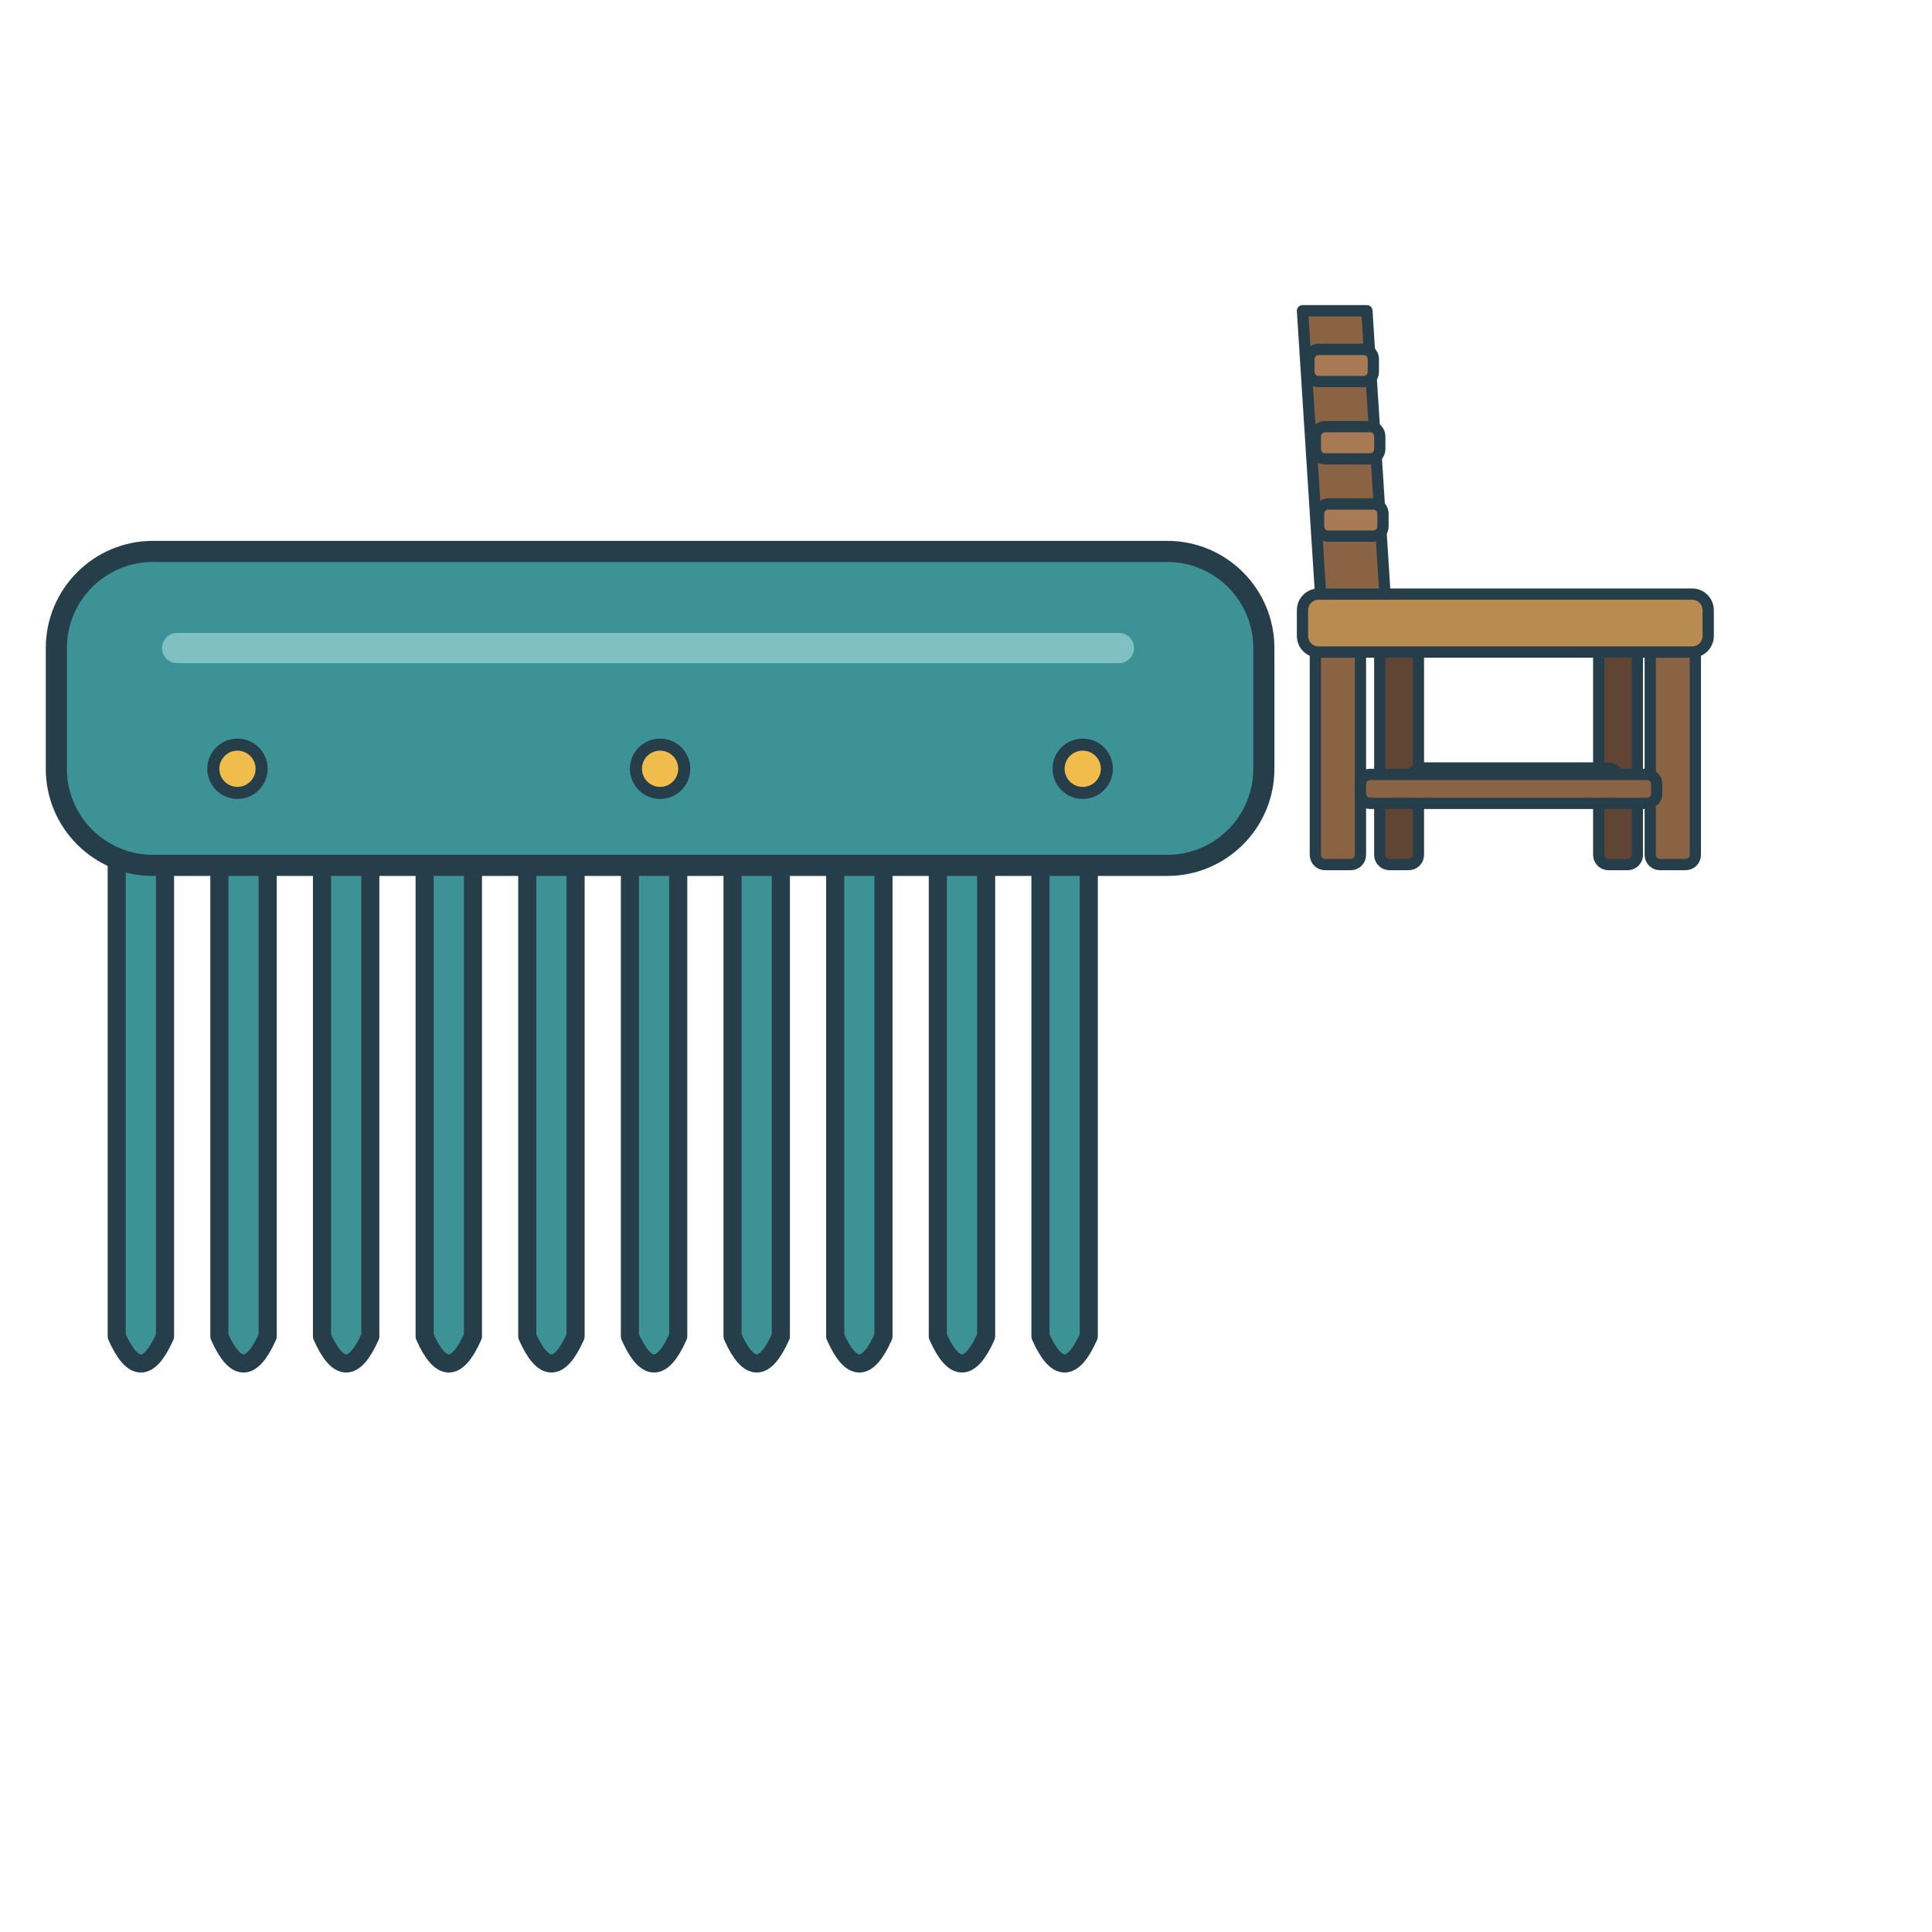
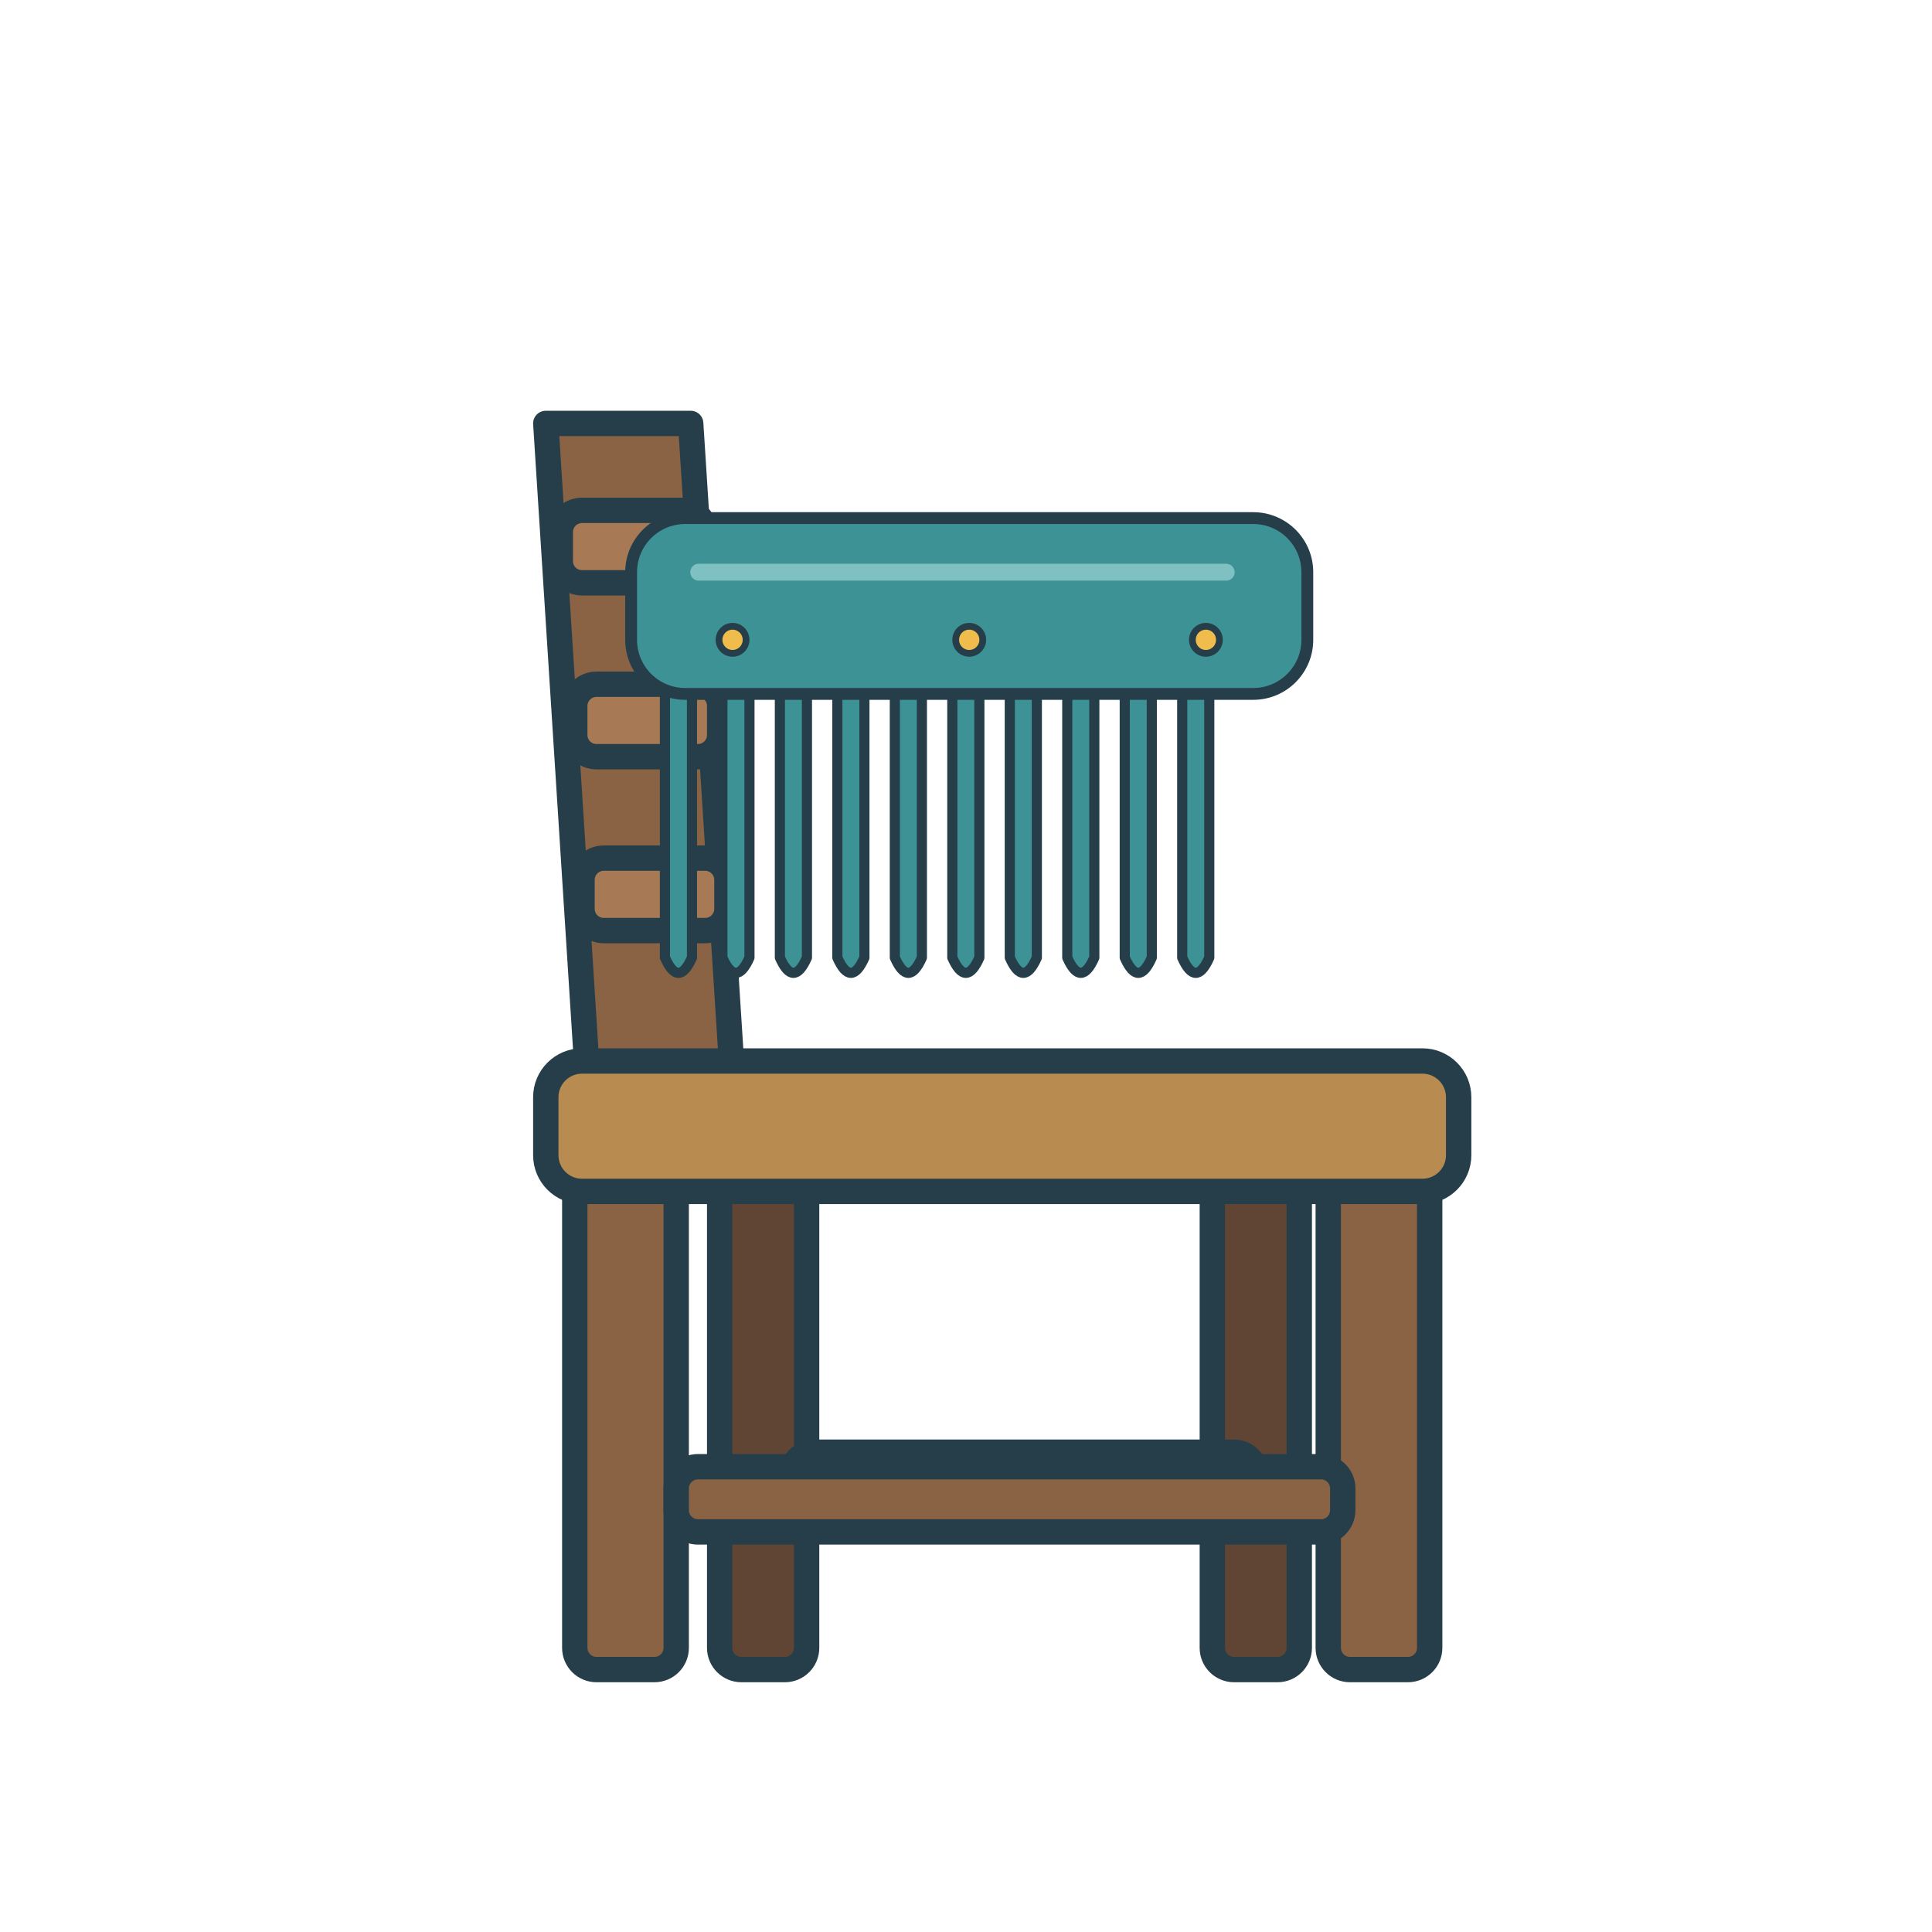
<svg xmlns="http://www.w3.org/2000/svg" viewBox="0 0 240 240">
  <g stroke="#263e49" stroke-width="3.5" stroke-linecap="round" stroke-linejoin="round">
-     <g transform="translate(-8 25) scale(.75)">
-       <g stroke="#263e49" stroke-width="3.5" stroke-linecap="round" stroke-linejoin="round">
-         <path d="M30 104 L30 188 Q34 197 38 188 L38 104 M47 104 L47 188 Q51 197 55 188 L55 104 M64 104 L64 188 Q68 197 72 188 L72 104 M81 104 L81 188 Q85 197 89 188 L89 104 M98 104 L98 188 Q102 197 106 188 L106 104 M115 104 L115 188 Q119 197 123 188 L123 104 M132 104 L132 188 Q136 197 140 188 L140 104 M149 104 L149 188 Q153 197 157 188 L157 104 M166 104 L166 188 Q170 197 174 188 L174 104 M183 104 L183 188 Q187 197 191 188 L191 104 " fill="#3d9295" stroke-width="3" />
-         <rect x="20" y="58" width="200" height="52" rx="16" fill="#3d9295" />
-         <path d="M40 74 L196 74" fill="none" stroke="#7fc0c2" stroke-width="5" />
-         <circle cx="50" cy="94" r="4" fill="#f0bd4d" stroke-width="2" />
-         <circle cx="120" cy="94" r="4" fill="#f0bd4d" stroke-width="2" />
-         <circle cx="190" cy="94" r="4" fill="#f0bd4d" stroke-width="2" />
-       </g>
-     </g>
-     <g transform="translate(137 25) scale(.4)">
+     <g transform="translate(12 22) scale(.9)">
      <g stroke="#263e49" stroke-width="3.5" stroke-linecap="round" stroke-linejoin="round">
        <rect x="86" y="136" width="12" height="70" rx="3" fill="#604535" />
        <rect x="154" y="136" width="12" height="70" rx="3" fill="#604535" />
        <rect x="96" y="176" width="64" height="8" rx="3" fill="#604535" />
        <rect x="66" y="136" width="14" height="70" rx="3" fill="#8a6244" />
        <rect x="170" y="136" width="14" height="70" rx="3" fill="#8a6244" />
        <path d="M62 34 L82 34 L88 128 L68 128 Z" fill="#8a6244" />
        <rect x="64" y="46" width="20" height="10" rx="3" fill="#a77a55" />
        <rect x="66" y="70" width="20" height="10" rx="3" fill="#a77a55" />
        <rect x="67" y="94" width="20" height="10" rx="3" fill="#a77a55" />
        <rect x="62" y="122" width="126" height="18" rx="5" fill="#b88b50" />
        <rect x="80" y="178" width="92" height="9" rx="3" fill="#8a6244" />
      </g>
    </g>
+     <g transform="translate(70 40) scale(.42)">
+       <g stroke="#263e49" stroke-width="3.5" stroke-linecap="round" stroke-linejoin="round">
+         <path d="M30 104 L30 188 Q34 197 38 188 L38 104 M47 104 L47 188 Q51 197 55 188 L55 104 M64 104 L64 188 Q68 197 72 188 L72 104 M81 104 L81 188 Q85 197 89 188 L89 104 M98 104 L98 188 Q102 197 106 188 L106 104 M115 104 L115 188 Q119 197 123 188 L123 104 M132 104 L132 188 Q136 197 140 188 L140 104 M149 104 L149 188 Q153 197 157 188 L157 104 M166 104 L166 188 Q170 197 174 188 L174 104 M183 104 L183 188 Q187 197 191 188 L191 104 " fill="#3d9295" stroke-width="3" />
+         <rect x="20" y="58" width="200" height="52" rx="16" fill="#3d9295" />
+         <path d="M40 74 L196 74" fill="none" stroke="#7fc0c2" stroke-width="5" />
+         <circle cx="50" cy="94" r="4" fill="#f0bd4d" stroke-width="2" />
+         <circle cx="120" cy="94" r="4" fill="#f0bd4d" stroke-width="2" />
+         <circle cx="190" cy="94" r="4" fill="#f0bd4d" stroke-width="2" />
+       </g>
+     </g>
  </g>
</svg>
